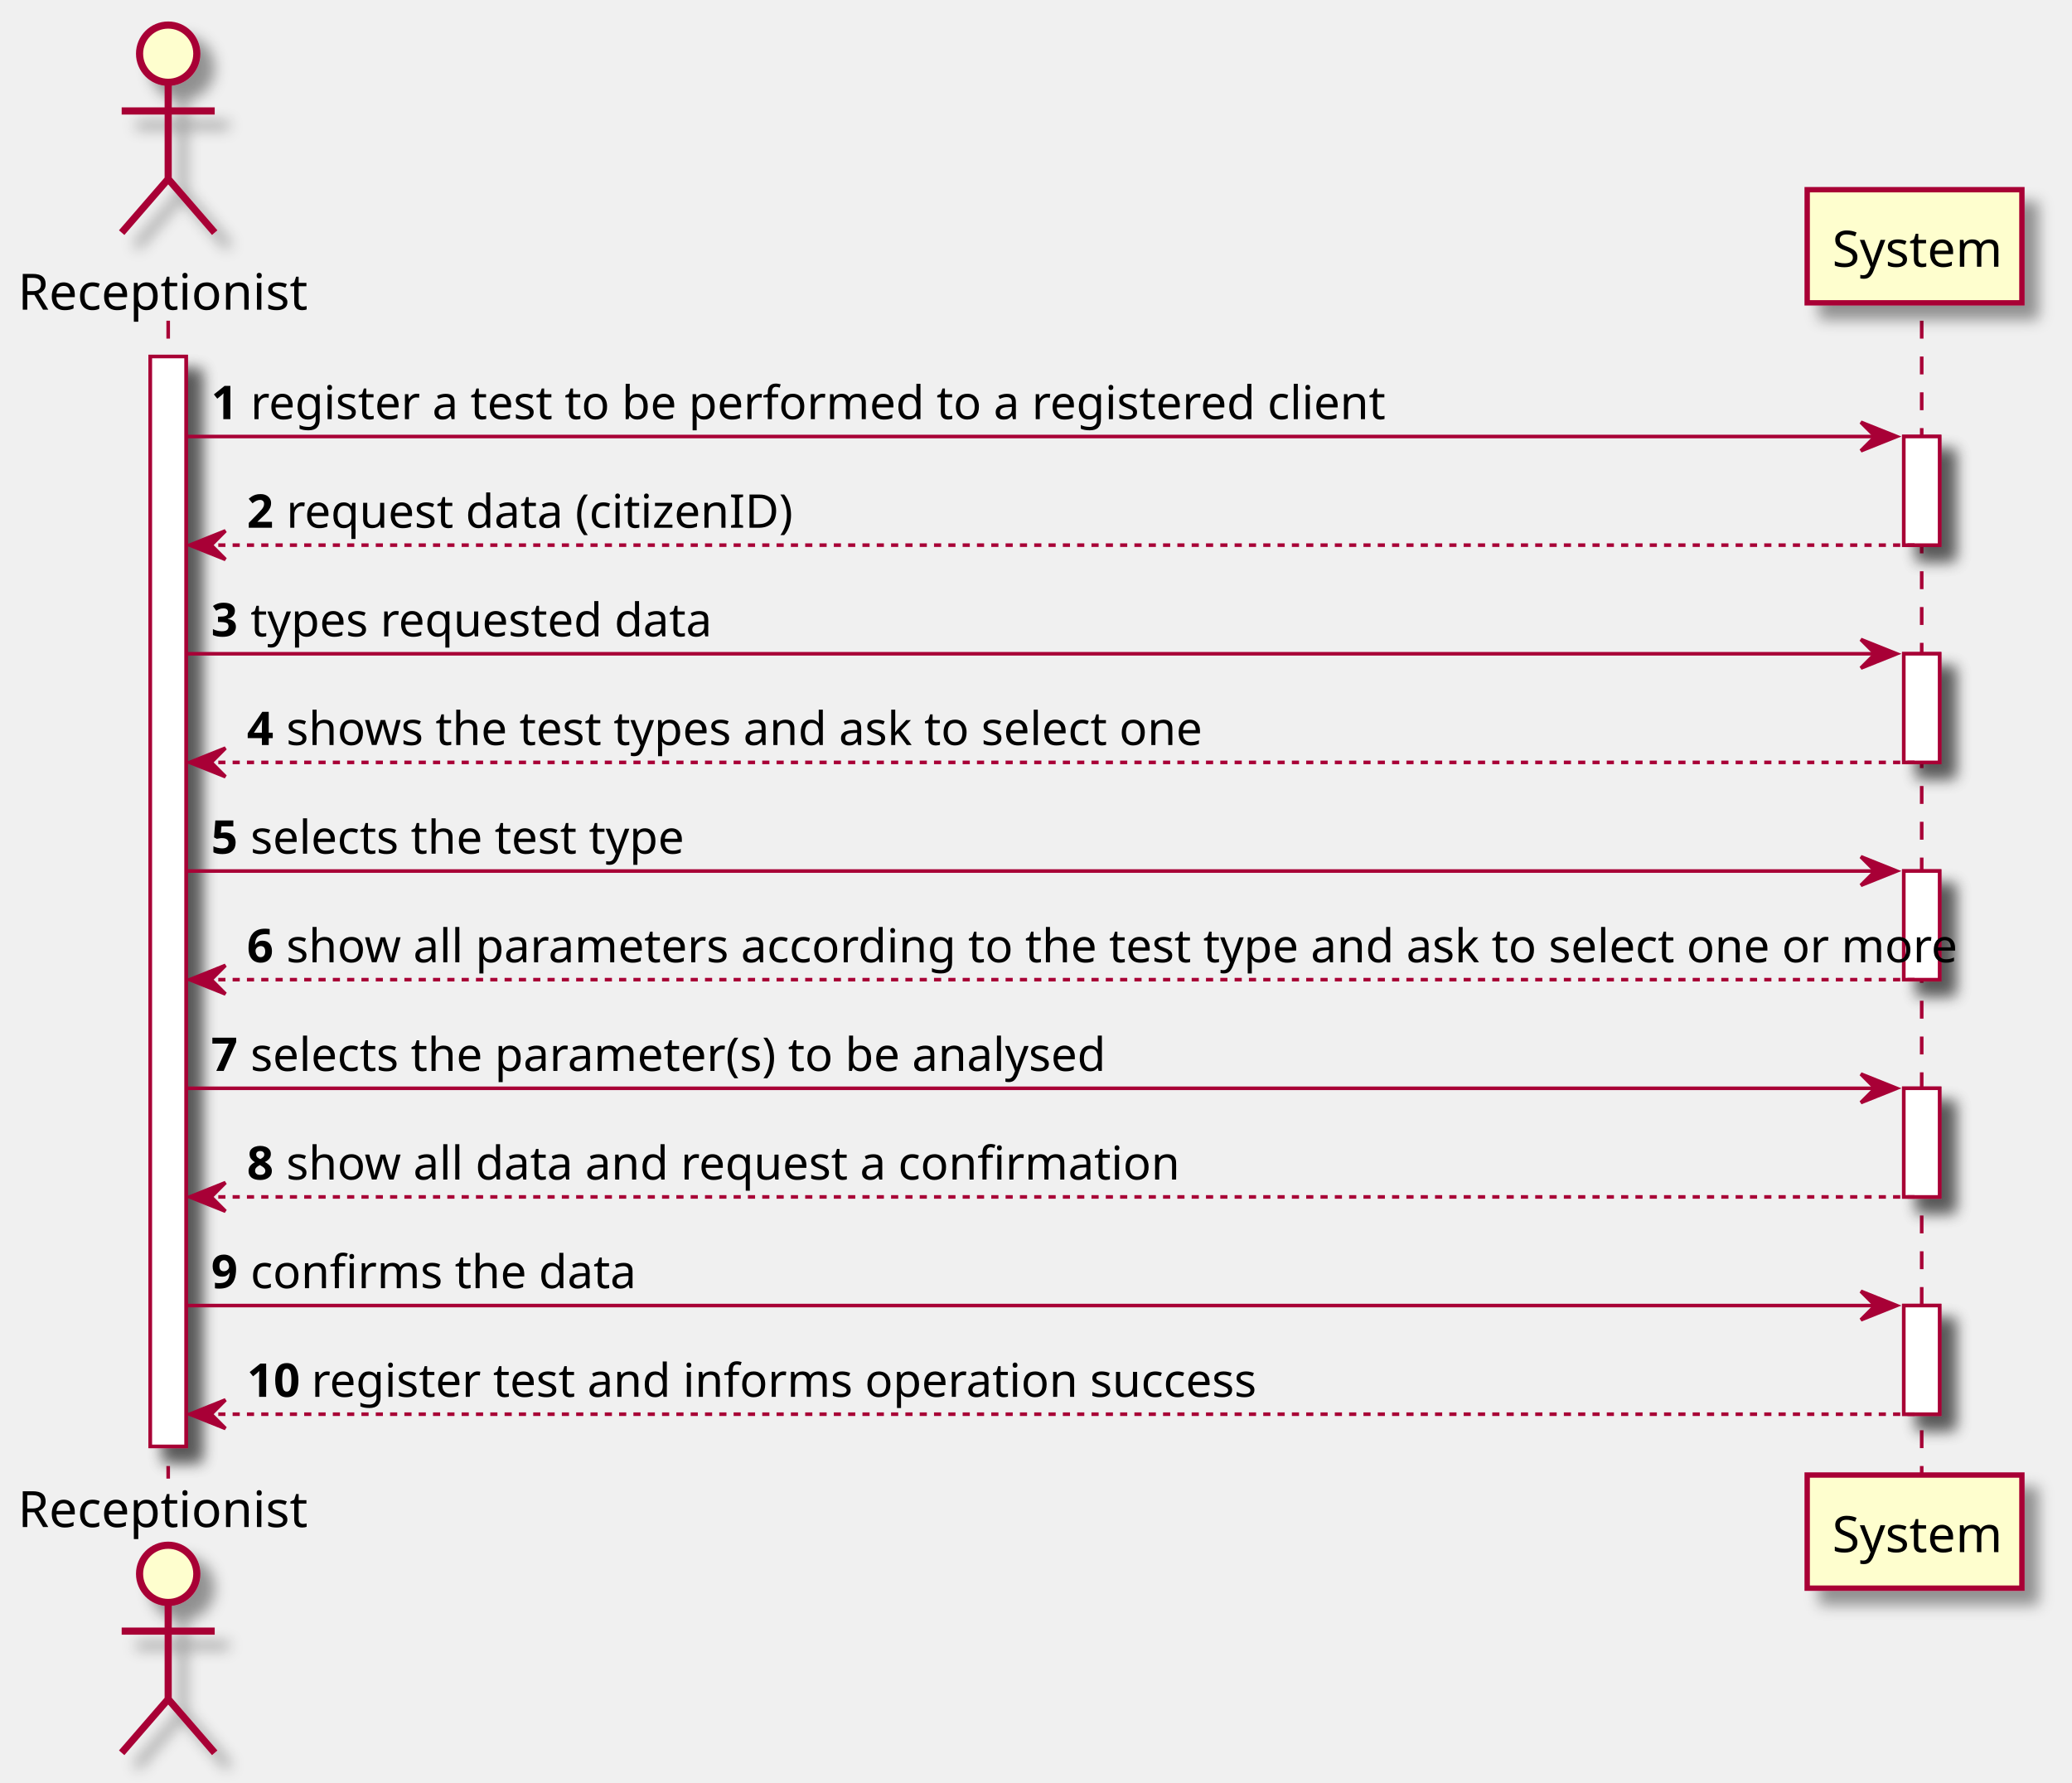
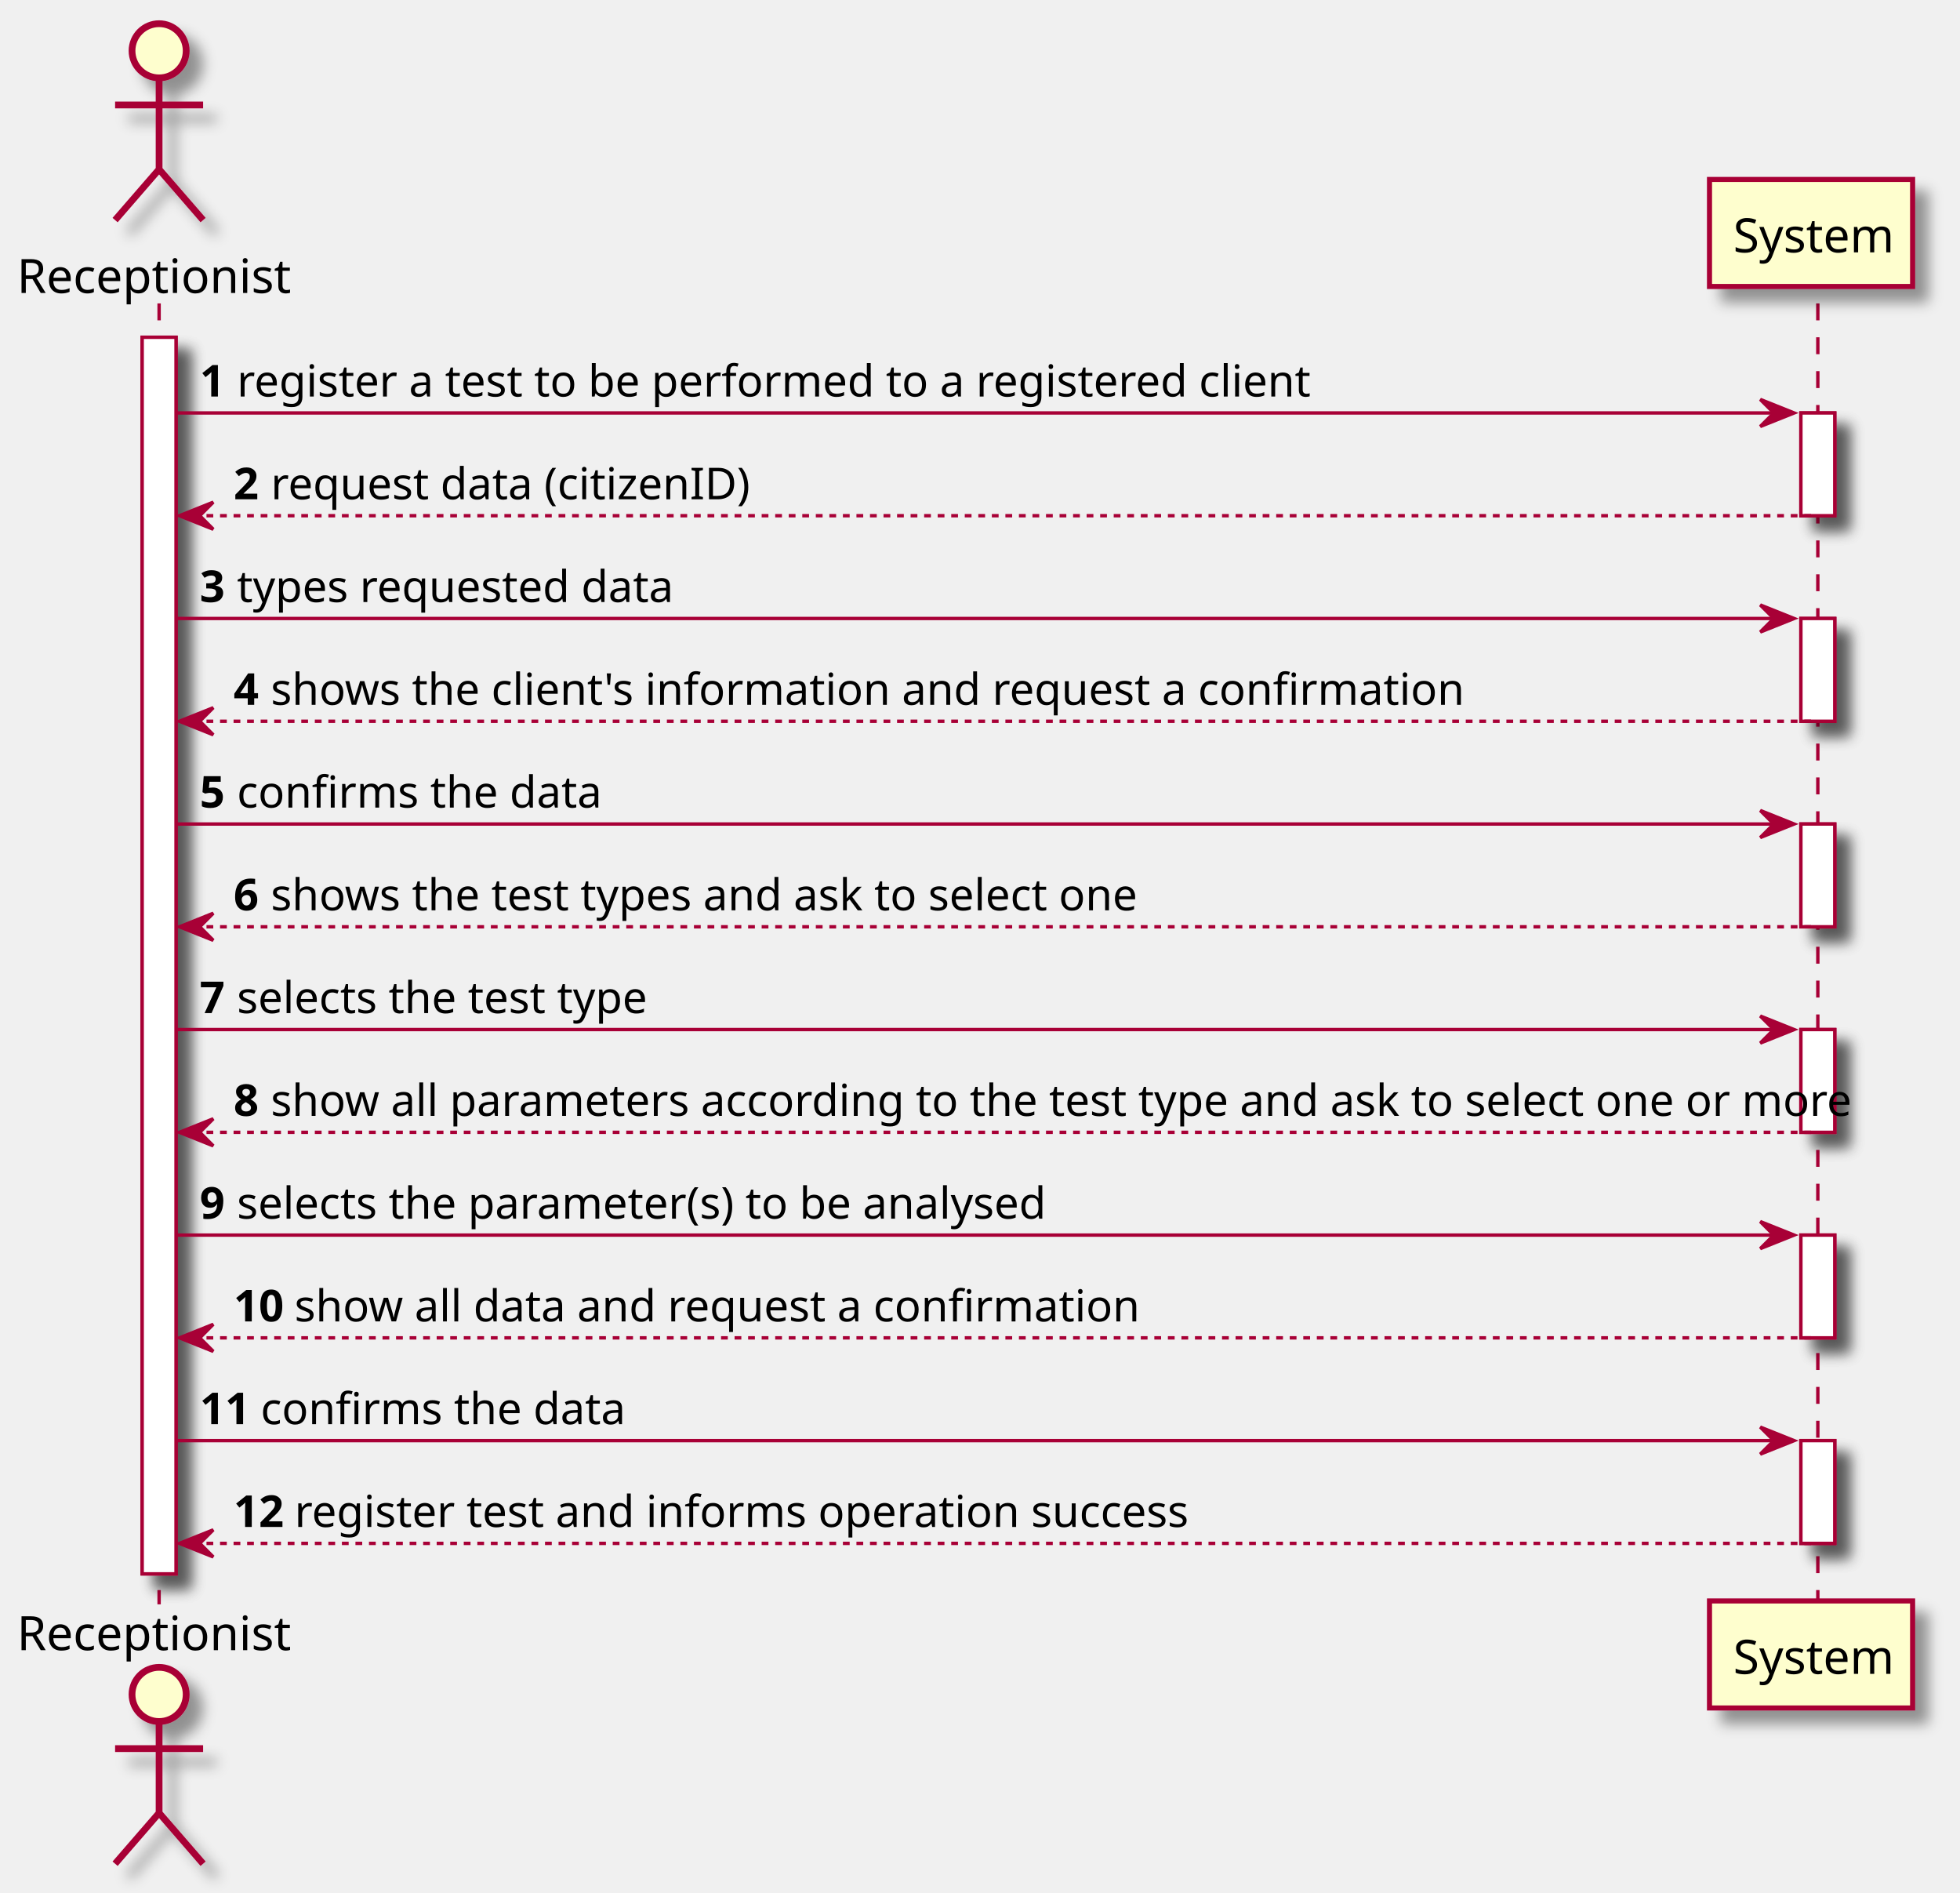
- <svg xmlns="http://www.w3.org/2000/svg" contentScriptType="application/ecmascript" contentStyleType="text/css" height="498px" preserveAspectRatio="none" style="width:579px;height:498px;" version="1.1" viewBox="0 0 579 498" width="579px" zoomAndPan="magnify">
+ <svg xmlns="http://www.w3.org/2000/svg" contentScriptType="application/ecmascript" contentStyleType="text/css" height="559px" preserveAspectRatio="none" style="width:579px;height:559px;" version="1.1" viewBox="0 0 579 559" width="579px" zoomAndPan="magnify">
  <defs>
-     <filter height="300%" id="f5sx3li3koegy" width="300%" x="-1" y="-1">
+     <filter height="300%" id="f1kukc4k97phzz" width="300%" x="-1" y="-1">
      <feGaussianBlur result="blurOut" stdDeviation="2.0" />
      <feColorMatrix in="blurOut" result="blurOut2" type="matrix" values="0 0 0 0 0 0 0 0 0 0 0 0 0 0 0 0 0 0 .4 0" />
      <feOffset dx="4.0" dy="4.0" in="blurOut2" result="blurOut3" />
      <feBlend in="SourceGraphic" in2="blurOut3" mode="normal" />
    </filter>
  </defs>
  <g>
-     <rect fill="#FFFFFF" filter="url(#f5sx3li3koegy)" height="304.516" style="stroke:#A80036;stroke-width:1.0;" width="10" x="42" y="99.609" />
-     <rect fill="#FFFFFF" filter="url(#f5sx3li3koegy)" height="30.352" style="stroke:#A80036;stroke-width:1.0;" width="10" x="532" y="121.961" />
-     <rect fill="#FFFFFF" filter="url(#f5sx3li3koegy)" height="30.352" style="stroke:#A80036;stroke-width:1.0;" width="10" x="532" y="182.664" />
-     <rect fill="#FFFFFF" filter="url(#f5sx3li3koegy)" height="30.352" style="stroke:#A80036;stroke-width:1.0;" width="10" x="532" y="243.367" />
-     <rect fill="#FFFFFF" filter="url(#f5sx3li3koegy)" height="30.352" style="stroke:#A80036;stroke-width:1.0;" width="10" x="532" y="304.07" />
-     <rect fill="#FFFFFF" filter="url(#f5sx3li3koegy)" height="30.352" style="stroke:#A80036;stroke-width:1.0;" width="10" x="532" y="364.773" />
-     <line style="stroke:#A80036;stroke-width:1.0;stroke-dasharray:5.0,5.0;" x1="47" x2="47" y1="89.609" y2="413.125" />
-     <line style="stroke:#A80036;stroke-width:1.0;stroke-dasharray:5.0,5.0;" x1="537" x2="537" y1="89.609" y2="413.125" />
+     <rect fill="#FFFFFF" filter="url(#f1kukc4k97phzz)" height="365.219" style="stroke:#A80036;stroke-width:1.0;" width="10" x="42" y="99.609" />
+     <rect fill="#FFFFFF" filter="url(#f1kukc4k97phzz)" height="30.352" style="stroke:#A80036;stroke-width:1.0;" width="10" x="532" y="121.961" />
+     <rect fill="#FFFFFF" filter="url(#f1kukc4k97phzz)" height="30.352" style="stroke:#A80036;stroke-width:1.0;" width="10" x="532" y="182.664" />
+     <rect fill="#FFFFFF" filter="url(#f1kukc4k97phzz)" height="30.352" style="stroke:#A80036;stroke-width:1.0;" width="10" x="532" y="243.367" />
+     <rect fill="#FFFFFF" filter="url(#f1kukc4k97phzz)" height="30.352" style="stroke:#A80036;stroke-width:1.0;" width="10" x="532" y="304.07" />
+     <rect fill="#FFFFFF" filter="url(#f1kukc4k97phzz)" height="30.352" style="stroke:#A80036;stroke-width:1.0;" width="10" x="532" y="364.773" />
+     <rect fill="#FFFFFF" filter="url(#f1kukc4k97phzz)" height="30.352" style="stroke:#A80036;stroke-width:1.0;" width="10" x="532" y="425.477" />
+     <line style="stroke:#A80036;stroke-width:1.0;stroke-dasharray:5.0,5.0;" x1="47" x2="47" y1="89.609" y2="473.828" />
+     <line style="stroke:#A80036;stroke-width:1.0;stroke-dasharray:5.0,5.0;" x1="537" x2="537" y1="89.609" y2="473.828" />
    <text fill="#000000" font-family="sans-serif" font-size="14" lengthAdjust="spacing" textLength="78" x="5" y="86.533">Receptionist</text>
-     <ellipse cx="47" cy="15" fill="#FEFECE" filter="url(#f5sx3li3koegy)" rx="8" ry="8" style="stroke:#A80036;stroke-width:2.0;" />
-     <path d="M47,23 L47,50 M34,31 L60,31 M47,50 L34,65 M47,50 L60,65 " fill="none" filter="url(#f5sx3li3koegy)" style="stroke:#A80036;stroke-width:2.0;" />
-     <text fill="#000000" font-family="sans-serif" font-size="14" lengthAdjust="spacing" textLength="78" x="5" y="426.658">Receptionist</text>
-     <ellipse cx="47" cy="439.734" fill="#FEFECE" filter="url(#f5sx3li3koegy)" rx="8" ry="8" style="stroke:#A80036;stroke-width:2.0;" />
-     <path d="M47,447.734 L47,474.734 M34,455.734 L60,455.734 M47,474.734 L34,489.734 M47,474.734 L60,489.734 " fill="none" filter="url(#f5sx3li3koegy)" style="stroke:#A80036;stroke-width:2.0;" />
-     <rect fill="#FEFECE" filter="url(#f5sx3li3koegy)" height="31.609" style="stroke:#A80036;stroke-width:1.5;" width="60" x="505" y="53" />
+     <ellipse cx="47" cy="15" fill="#FEFECE" filter="url(#f1kukc4k97phzz)" rx="8" ry="8" style="stroke:#A80036;stroke-width:2.0;" />
+     <path d="M47,23 L47,50 M34,31 L60,31 M47,50 L34,65 M47,50 L60,65 " fill="none" filter="url(#f1kukc4k97phzz)" style="stroke:#A80036;stroke-width:2.0;" />
+     <text fill="#000000" font-family="sans-serif" font-size="14" lengthAdjust="spacing" textLength="78" x="5" y="487.361">Receptionist</text>
+     <ellipse cx="47" cy="500.438" fill="#FEFECE" filter="url(#f1kukc4k97phzz)" rx="8" ry="8" style="stroke:#A80036;stroke-width:2.0;" />
+     <path d="M47,508.438 L47,535.438 M34,516.438 L60,516.438 M47,535.438 L34,550.438 M47,535.438 L60,550.438 " fill="none" filter="url(#f1kukc4k97phzz)" style="stroke:#A80036;stroke-width:2.0;" />
+     <rect fill="#FEFECE" filter="url(#f1kukc4k97phzz)" height="31.609" style="stroke:#A80036;stroke-width:1.5;" width="60" x="505" y="53" />
    <text fill="#000000" font-family="sans-serif" font-size="14" lengthAdjust="spacing" textLength="46" x="512" y="74.533">System</text>
-     <rect fill="#FEFECE" filter="url(#f5sx3li3koegy)" height="31.609" style="stroke:#A80036;stroke-width:1.5;" width="60" x="505" y="412.125" />
-     <text fill="#000000" font-family="sans-serif" font-size="14" lengthAdjust="spacing" textLength="46" x="512" y="433.658">System</text>
-     <rect fill="#FFFFFF" filter="url(#f5sx3li3koegy)" height="304.516" style="stroke:#A80036;stroke-width:1.0;" width="10" x="42" y="99.609" />
-     <rect fill="#FFFFFF" filter="url(#f5sx3li3koegy)" height="30.352" style="stroke:#A80036;stroke-width:1.0;" width="10" x="532" y="121.961" />
-     <rect fill="#FFFFFF" filter="url(#f5sx3li3koegy)" height="30.352" style="stroke:#A80036;stroke-width:1.0;" width="10" x="532" y="182.664" />
-     <rect fill="#FFFFFF" filter="url(#f5sx3li3koegy)" height="30.352" style="stroke:#A80036;stroke-width:1.0;" width="10" x="532" y="243.367" />
-     <rect fill="#FFFFFF" filter="url(#f5sx3li3koegy)" height="30.352" style="stroke:#A80036;stroke-width:1.0;" width="10" x="532" y="304.07" />
-     <rect fill="#FFFFFF" filter="url(#f5sx3li3koegy)" height="30.352" style="stroke:#A80036;stroke-width:1.0;" width="10" x="532" y="364.773" />
+     <rect fill="#FEFECE" filter="url(#f1kukc4k97phzz)" height="31.609" style="stroke:#A80036;stroke-width:1.5;" width="60" x="505" y="472.828" />
+     <text fill="#000000" font-family="sans-serif" font-size="14" lengthAdjust="spacing" textLength="46" x="512" y="494.361">System</text>
+     <rect fill="#FFFFFF" filter="url(#f1kukc4k97phzz)" height="365.219" style="stroke:#A80036;stroke-width:1.0;" width="10" x="42" y="99.609" />
+     <rect fill="#FFFFFF" filter="url(#f1kukc4k97phzz)" height="30.352" style="stroke:#A80036;stroke-width:1.0;" width="10" x="532" y="121.961" />
+     <rect fill="#FFFFFF" filter="url(#f1kukc4k97phzz)" height="30.352" style="stroke:#A80036;stroke-width:1.0;" width="10" x="532" y="182.664" />
+     <rect fill="#FFFFFF" filter="url(#f1kukc4k97phzz)" height="30.352" style="stroke:#A80036;stroke-width:1.0;" width="10" x="532" y="243.367" />
+     <rect fill="#FFFFFF" filter="url(#f1kukc4k97phzz)" height="30.352" style="stroke:#A80036;stroke-width:1.0;" width="10" x="532" y="304.07" />
+     <rect fill="#FFFFFF" filter="url(#f1kukc4k97phzz)" height="30.352" style="stroke:#A80036;stroke-width:1.0;" width="10" x="532" y="364.773" />
+     <rect fill="#FFFFFF" filter="url(#f1kukc4k97phzz)" height="30.352" style="stroke:#A80036;stroke-width:1.0;" width="10" x="532" y="425.477" />
    <polygon fill="#A80036" points="520,117.961,530,121.961,520,125.961,524,121.961" style="stroke:#A80036;stroke-width:1.0;" />
    <line style="stroke:#A80036;stroke-width:1.0;" x1="52" x2="526" y1="121.961" y2="121.961" />
    <text fill="#000000" font-family="sans-serif" font-size="13" font-weight="bold" lengthAdjust="spacing" textLength="7" x="59" y="117.105">1</text>
    <text fill="#000000" font-family="sans-serif" font-size="13" lengthAdjust="spacing" textLength="296" x="70" y="117.105">register a test to be performed to a registered client</text>
    <polygon fill="#A80036" points="63,148.312,53,152.312,63,156.312,59,152.312" style="stroke:#A80036;stroke-width:1.0;" />
    <line style="stroke:#A80036;stroke-width:1.0;stroke-dasharray:2.0,2.0;" x1="57" x2="536" y1="152.312" y2="152.312" />
    <text fill="#000000" font-family="sans-serif" font-size="13" font-weight="bold" lengthAdjust="spacing" textLength="7" x="69" y="147.456">2</text>
    <text fill="#000000" font-family="sans-serif" font-size="13" lengthAdjust="spacing" textLength="134" x="80" y="147.456">request data (citizenID)</text>
    <polygon fill="#A80036" points="520,178.664,530,182.664,520,186.664,524,182.664" style="stroke:#A80036;stroke-width:1.0;" />
    <line style="stroke:#A80036;stroke-width:1.0;" x1="52" x2="526" y1="182.664" y2="182.664" />
    <text fill="#000000" font-family="sans-serif" font-size="13" font-weight="bold" lengthAdjust="spacing" textLength="7" x="59" y="177.808">3</text>
    <text fill="#000000" font-family="sans-serif" font-size="13" lengthAdjust="spacing" textLength="122" x="70" y="177.808">types requested data</text>
    <polygon fill="#A80036" points="63,209.016,53,213.016,63,217.016,59,213.016" style="stroke:#A80036;stroke-width:1.0;" />
    <line style="stroke:#A80036;stroke-width:1.0;stroke-dasharray:2.0,2.0;" x1="57" x2="536" y1="213.016" y2="213.016" />
    <text fill="#000000" font-family="sans-serif" font-size="13" font-weight="bold" lengthAdjust="spacing" textLength="7" x="69" y="208.159">4</text>
-     <text fill="#000000" font-family="sans-serif" font-size="13" lengthAdjust="spacing" textLength="250" x="80" y="208.159">shows the test types and ask to select one</text>
+     <text fill="#000000" font-family="sans-serif" font-size="13" lengthAdjust="spacing" textLength="327" x="80" y="208.159">shows the client's information and request a confirmation</text>
    <polygon fill="#A80036" points="520,239.367,530,243.367,520,247.367,524,243.367" style="stroke:#A80036;stroke-width:1.0;" />
    <line style="stroke:#A80036;stroke-width:1.0;" x1="52" x2="526" y1="243.367" y2="243.367" />
    <text fill="#000000" font-family="sans-serif" font-size="13" font-weight="bold" lengthAdjust="spacing" textLength="7" x="59" y="238.511">5</text>
-     <text fill="#000000" font-family="sans-serif" font-size="13" lengthAdjust="spacing" textLength="119" x="70" y="238.511">selects the test type</text>
+     <text fill="#000000" font-family="sans-serif" font-size="13" lengthAdjust="spacing" textLength="100" x="70" y="238.511">confirms the data</text>
    <polygon fill="#A80036" points="63,269.719,53,273.719,63,277.719,59,273.719" style="stroke:#A80036;stroke-width:1.0;" />
    <line style="stroke:#A80036;stroke-width:1.0;stroke-dasharray:2.0,2.0;" x1="57" x2="536" y1="273.719" y2="273.719" />
    <text fill="#000000" font-family="sans-serif" font-size="13" font-weight="bold" lengthAdjust="spacing" textLength="7" x="69" y="268.862">6</text>
-     <text fill="#000000" font-family="sans-serif" font-size="13" lengthAdjust="spacing" textLength="445" x="80" y="268.862">show all parameters according to the test type and ask to select one or more</text>
+     <text fill="#000000" font-family="sans-serif" font-size="13" lengthAdjust="spacing" textLength="250" x="80" y="268.862">shows the test types and ask to select one</text>
    <polygon fill="#A80036" points="520,300.07,530,304.07,520,308.07,524,304.07" style="stroke:#A80036;stroke-width:1.0;" />
    <line style="stroke:#A80036;stroke-width:1.0;" x1="52" x2="526" y1="304.07" y2="304.07" />
    <text fill="#000000" font-family="sans-serif" font-size="13" font-weight="bold" lengthAdjust="spacing" textLength="7" x="59" y="299.214">7</text>
-     <text fill="#000000" font-family="sans-serif" font-size="13" lengthAdjust="spacing" textLength="230" x="70" y="299.214">selects the parameter(s) to be analysed</text>
+     <text fill="#000000" font-family="sans-serif" font-size="13" lengthAdjust="spacing" textLength="119" x="70" y="299.214">selects the test type</text>
    <polygon fill="#A80036" points="63,330.422,53,334.422,63,338.422,59,334.422" style="stroke:#A80036;stroke-width:1.0;" />
    <line style="stroke:#A80036;stroke-width:1.0;stroke-dasharray:2.0,2.0;" x1="57" x2="536" y1="334.422" y2="334.422" />
    <text fill="#000000" font-family="sans-serif" font-size="13" font-weight="bold" lengthAdjust="spacing" textLength="7" x="69" y="329.565">8</text>
-     <text fill="#000000" font-family="sans-serif" font-size="13" lengthAdjust="spacing" textLength="233" x="80" y="329.565">show all data and request a confirmation</text>
+     <text fill="#000000" font-family="sans-serif" font-size="13" lengthAdjust="spacing" textLength="445" x="80" y="329.565">show all parameters according to the test type and ask to select one or more</text>
    <polygon fill="#A80036" points="520,360.773,530,364.773,520,368.773,524,364.773" style="stroke:#A80036;stroke-width:1.0;" />
    <line style="stroke:#A80036;stroke-width:1.0;" x1="52" x2="526" y1="364.773" y2="364.773" />
    <text fill="#000000" font-family="sans-serif" font-size="13" font-weight="bold" lengthAdjust="spacing" textLength="7" x="59" y="359.917">9</text>
-     <text fill="#000000" font-family="sans-serif" font-size="13" lengthAdjust="spacing" textLength="100" x="70" y="359.917">confirms the data</text>
+     <text fill="#000000" font-family="sans-serif" font-size="13" lengthAdjust="spacing" textLength="230" x="70" y="359.917">selects the parameter(s) to be analysed</text>
    <polygon fill="#A80036" points="63,391.125,53,395.125,63,399.125,59,395.125" style="stroke:#A80036;stroke-width:1.0;" />
    <line style="stroke:#A80036;stroke-width:1.0;stroke-dasharray:2.0,2.0;" x1="57" x2="536" y1="395.125" y2="395.125" />
    <text fill="#000000" font-family="sans-serif" font-size="13" font-weight="bold" lengthAdjust="spacing" textLength="14" x="69" y="390.269">10</text>
-     <text fill="#000000" font-family="sans-serif" font-size="13" lengthAdjust="spacing" textLength="250" x="87" y="390.269">register test and informs operation success</text>
+     <text fill="#000000" font-family="sans-serif" font-size="13" lengthAdjust="spacing" textLength="233" x="87" y="390.269">show all data and request a confirmation</text>
+     <polygon fill="#A80036" points="520,421.477,530,425.477,520,429.477,524,425.477" style="stroke:#A80036;stroke-width:1.0;" />
+     <line style="stroke:#A80036;stroke-width:1.0;" x1="52" x2="526" y1="425.477" y2="425.477" />
+     <text fill="#000000" font-family="sans-serif" font-size="13" font-weight="bold" lengthAdjust="spacing" textLength="14" x="59" y="420.62">11</text>
+     <text fill="#000000" font-family="sans-serif" font-size="13" lengthAdjust="spacing" textLength="100" x="77" y="420.62">confirms the data</text>
+     <polygon fill="#A80036" points="63,451.828,53,455.828,63,459.828,59,455.828" style="stroke:#A80036;stroke-width:1.0;" />
+     <line style="stroke:#A80036;stroke-width:1.0;stroke-dasharray:2.0,2.0;" x1="57" x2="536" y1="455.828" y2="455.828" />
+     <text fill="#000000" font-family="sans-serif" font-size="13" font-weight="bold" lengthAdjust="spacing" textLength="14" x="69" y="450.972">12</text>
+     <text fill="#000000" font-family="sans-serif" font-size="13" lengthAdjust="spacing" textLength="250" x="87" y="450.972">register test and informs operation success</text>
  </g>
</svg>
